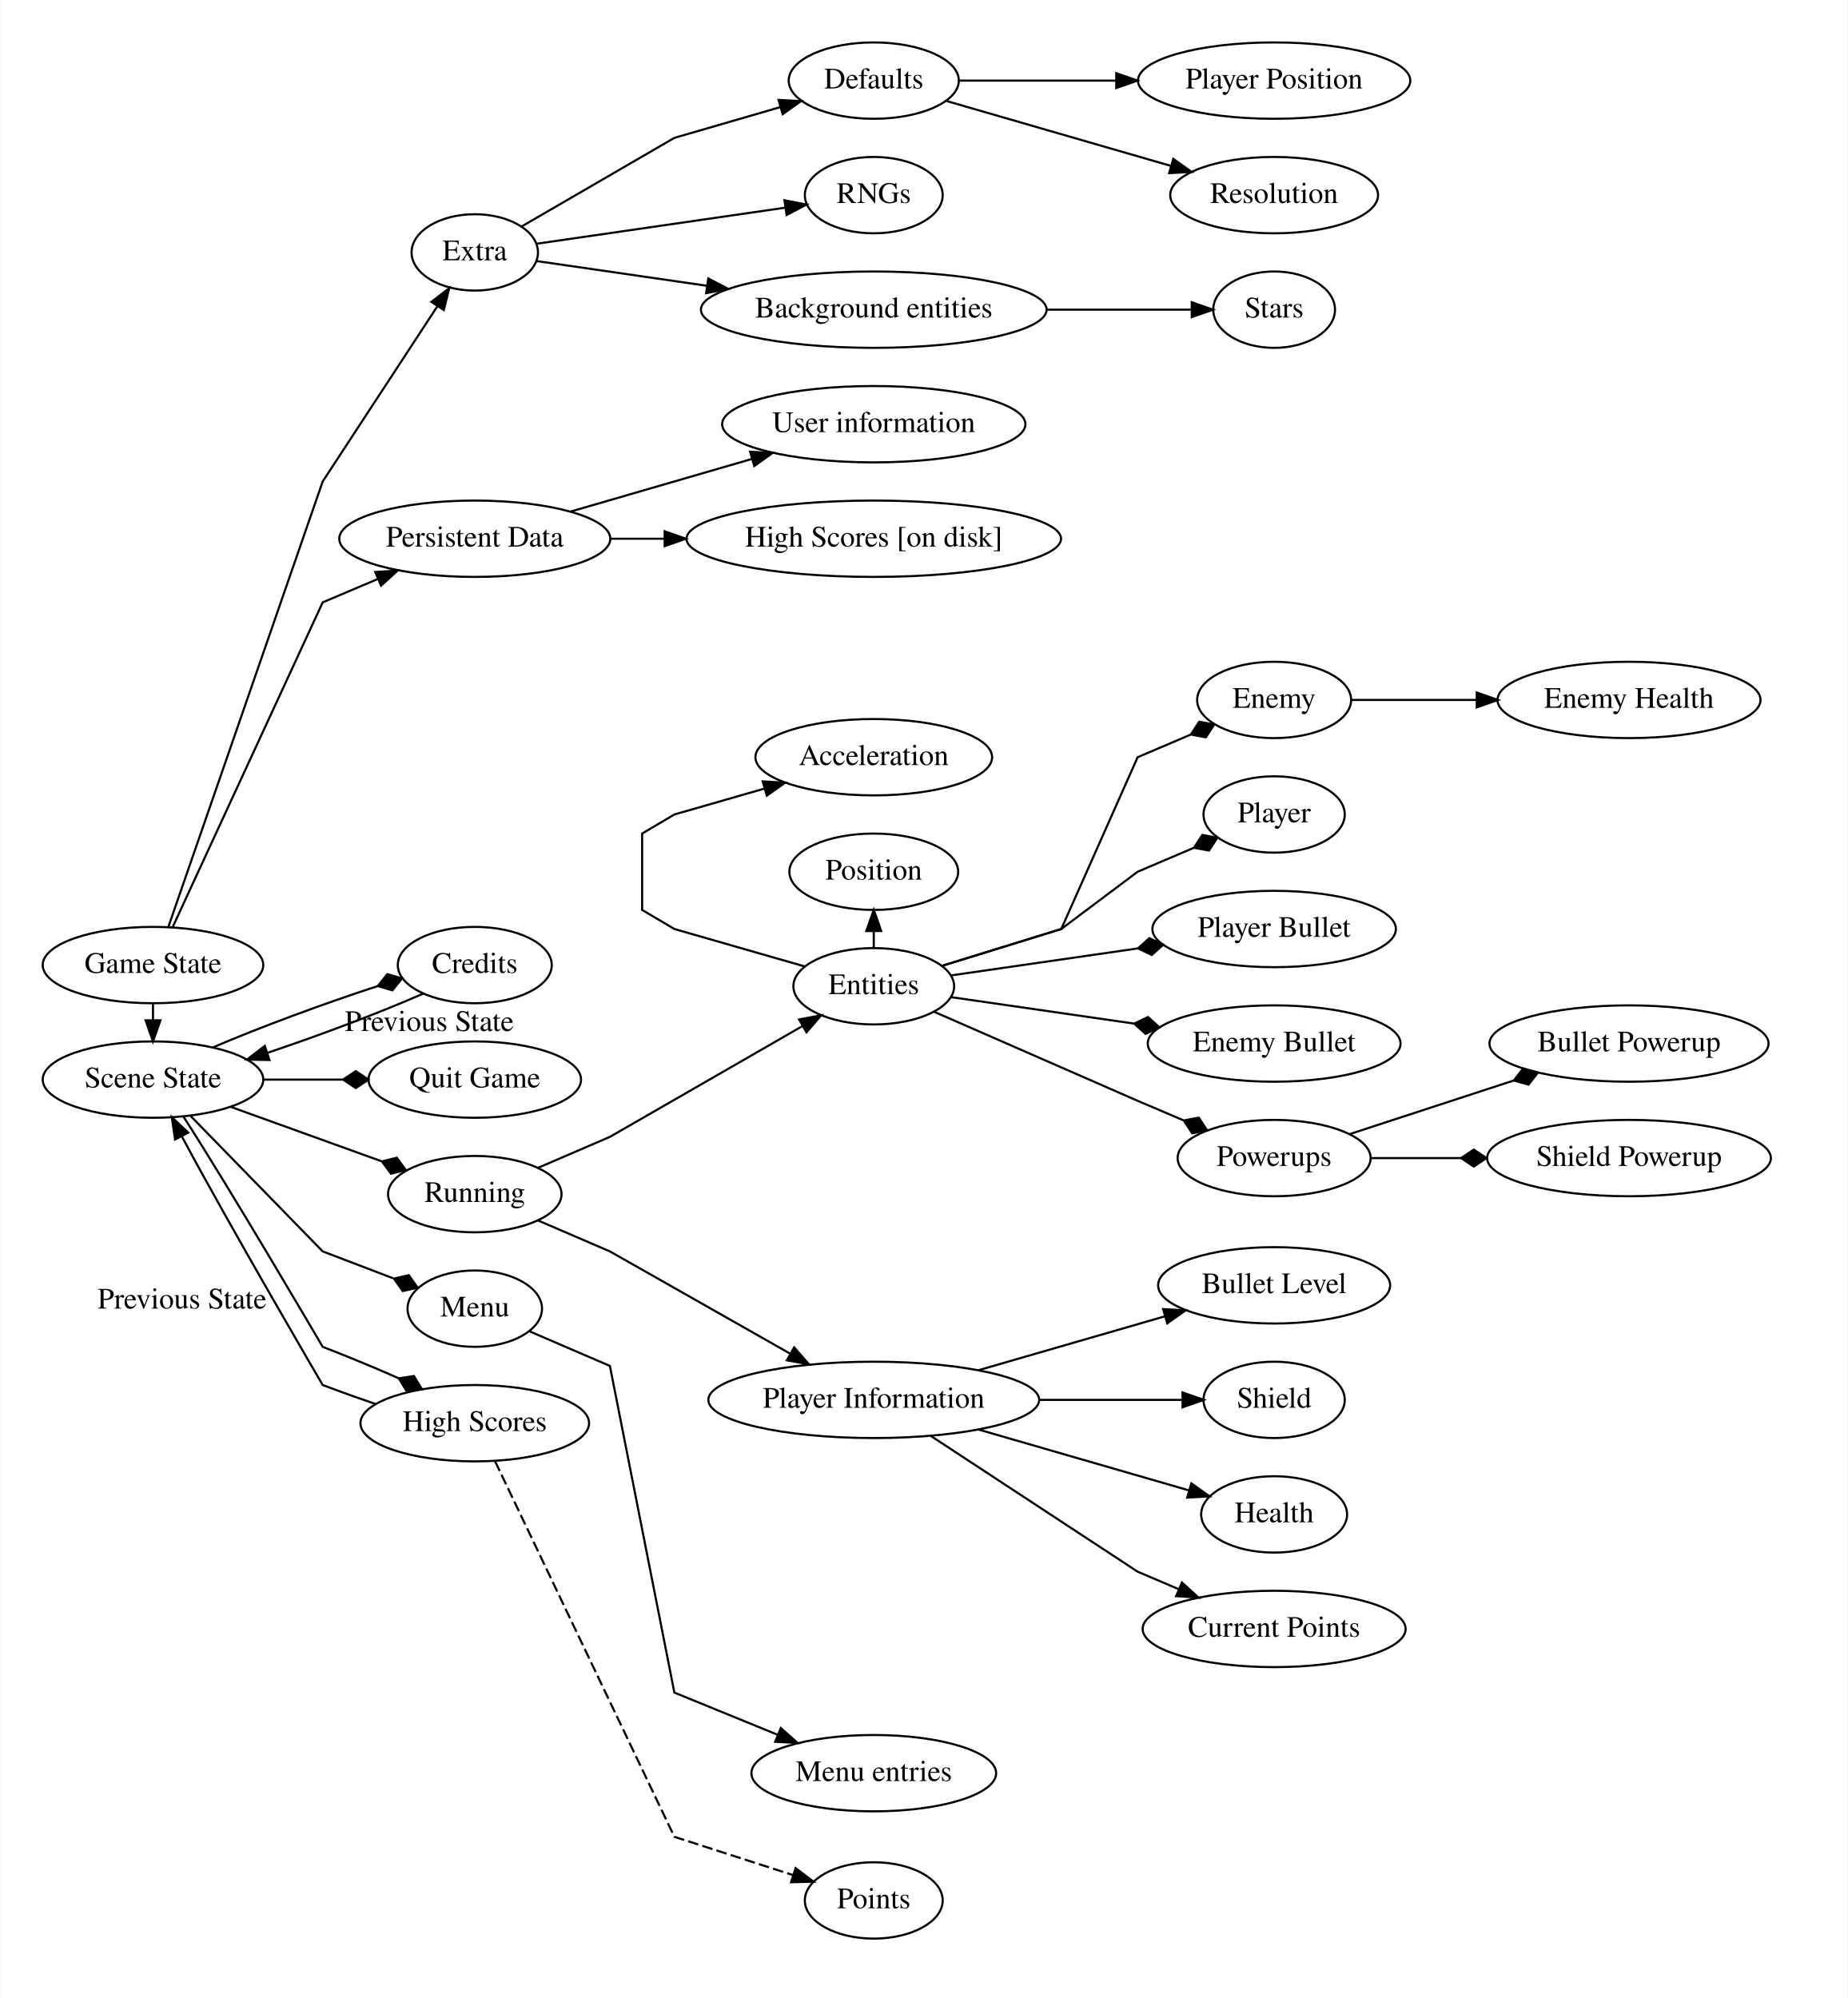
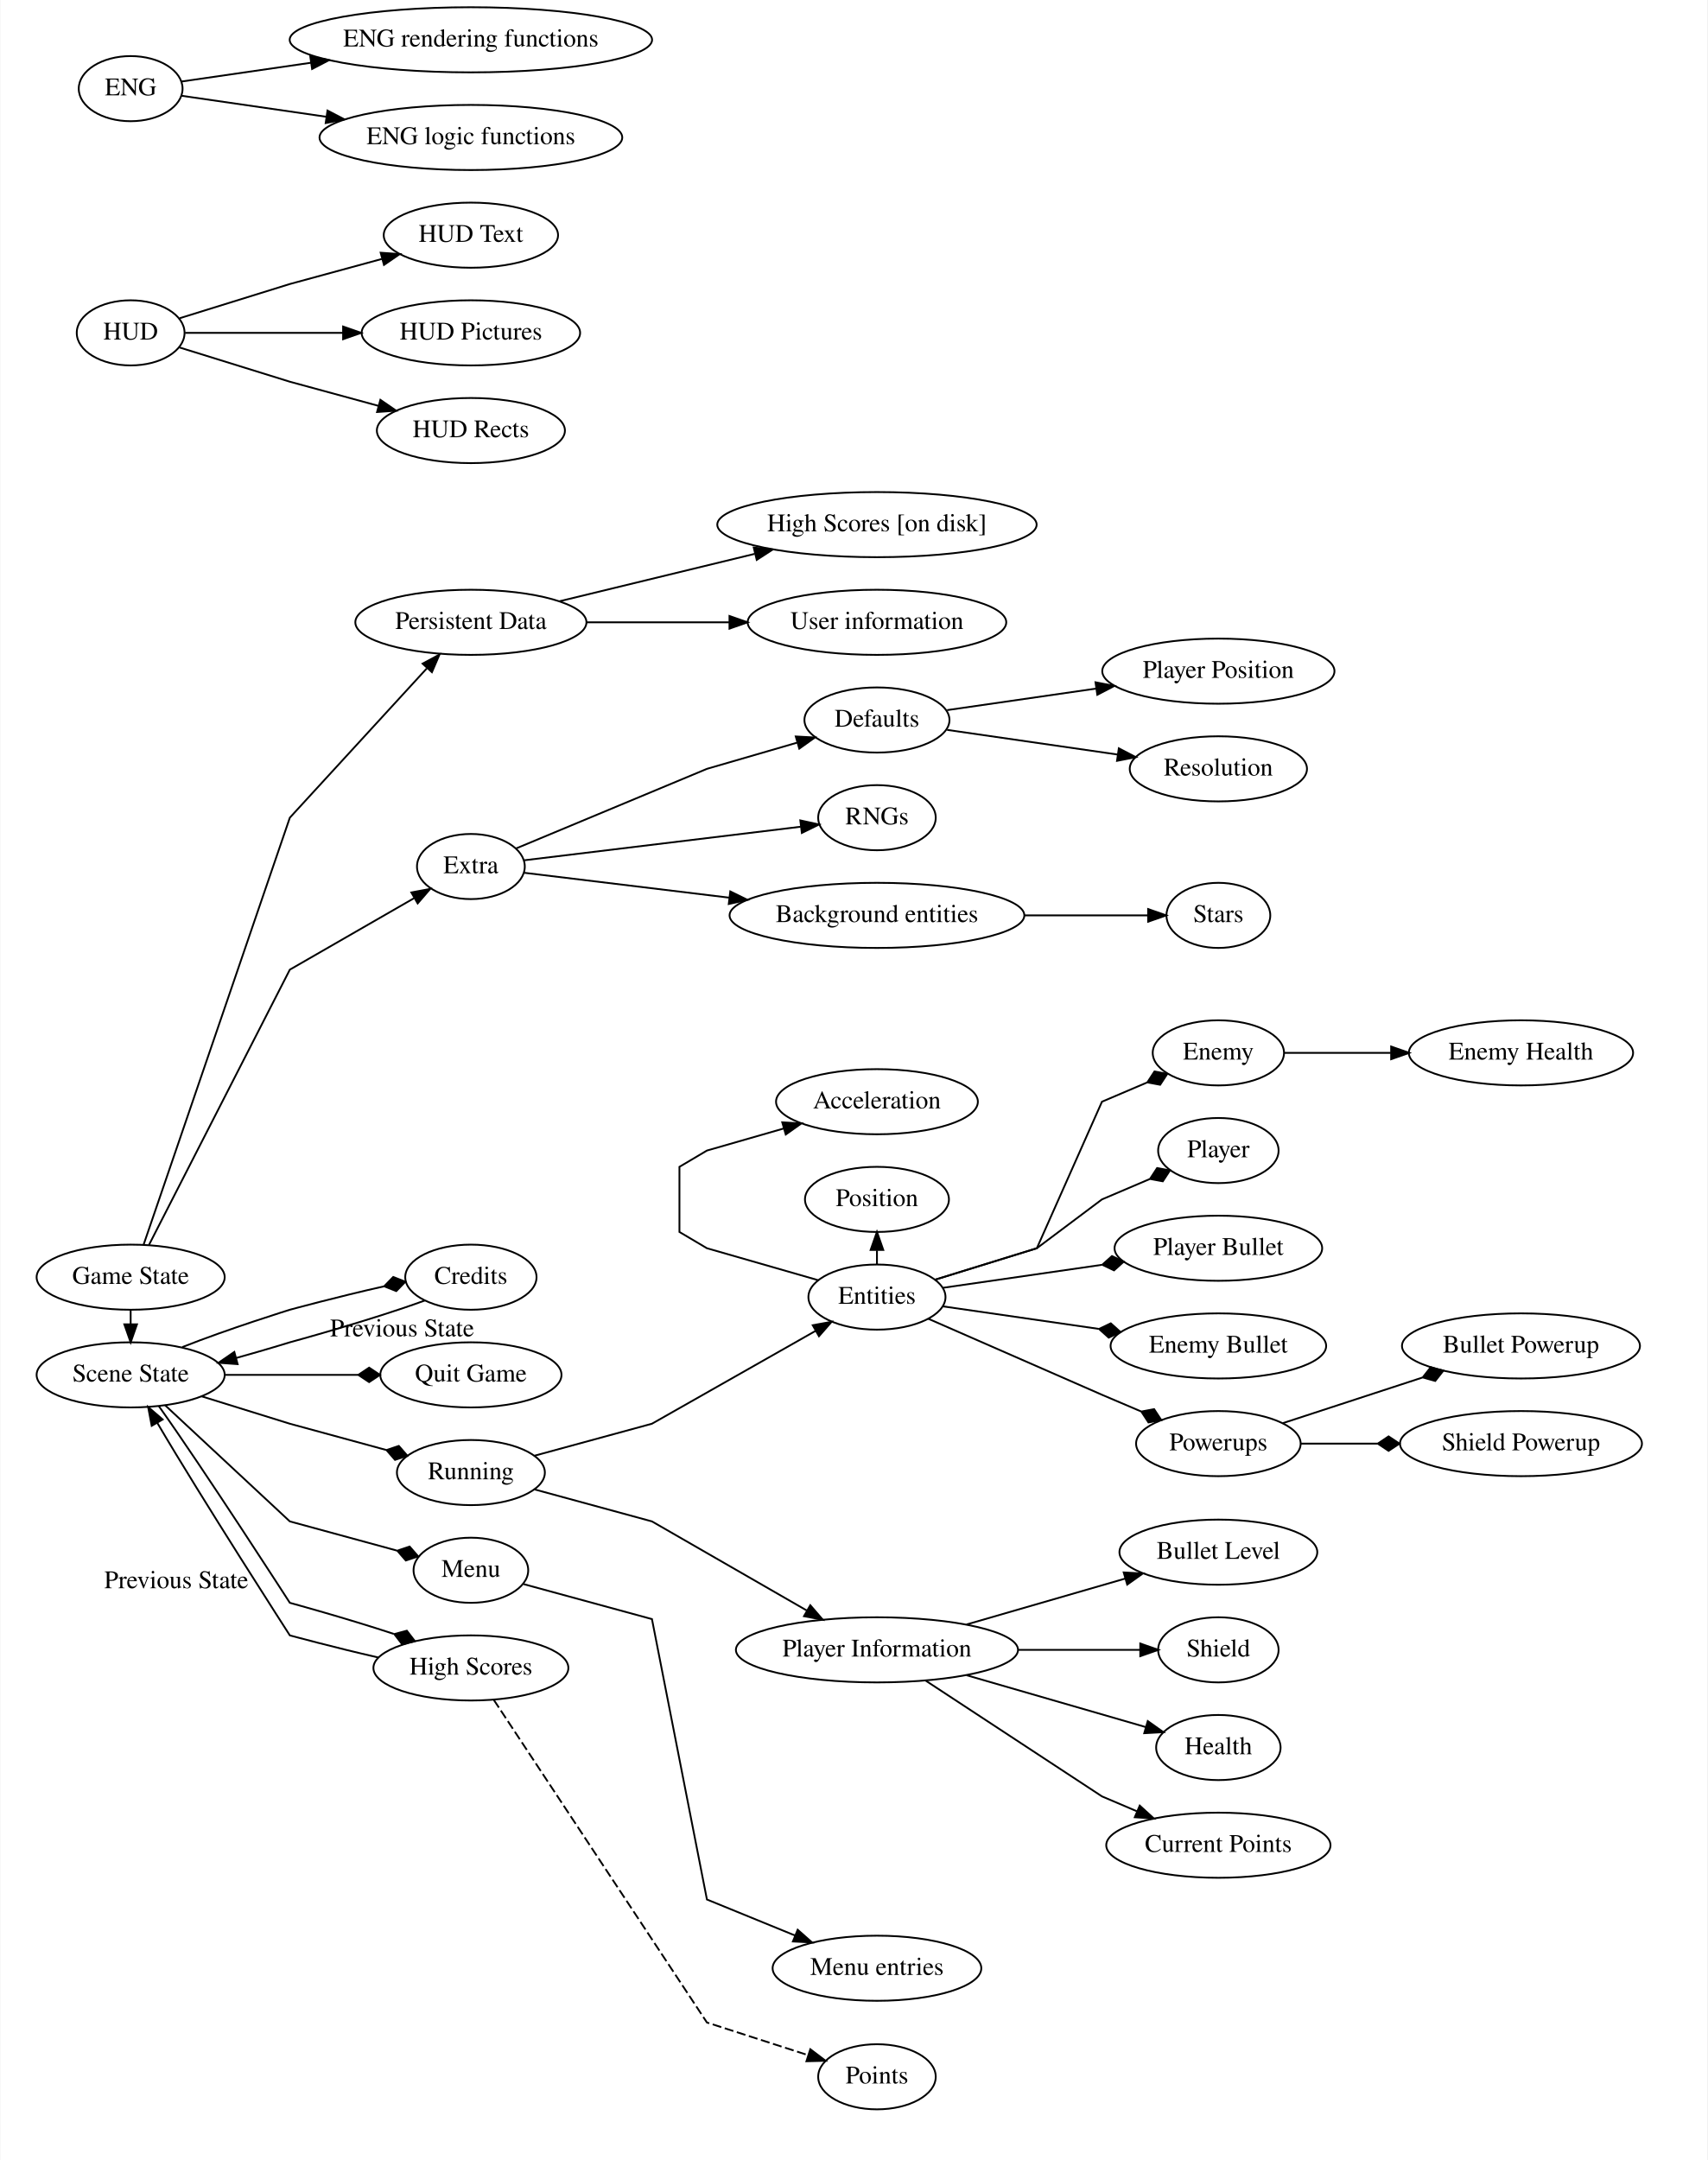
- <svg xmlns="http://www.w3.org/2000/svg" width="871pt" height="942pt" viewBox="0.00 0.00 870.74 942.00">
-   <g id="graph0" class="graph" transform="scale(1 1) rotate(0) translate(4 938)">
-     <polygon fill="white" stroke="none" points="-4,4 -4,-938 866.74,-938 866.74,4 -4,4" />
+ <svg xmlns="http://www.w3.org/2000/svg" width="944pt" height="1194pt" viewBox="0.00 0.00 943.53 1194.00">
+   <g id="graph0" class="graph" transform="scale(1 1) rotate(0) translate(4 1190)">
+     <polygon fill="white" stroke="none" points="-4,4 -4,-1190 939.534,-1190 939.534,4 -4,4" />
    <g id="clust1" class="cluster">
-       <polygon fill="none" stroke="none" points="8,-403 8,-509 127.991,-509 127.991,-403 8,-403" />
+       <polygon fill="none" stroke="none" points="8,-404 8,-510 127.991,-510 127.991,-404 8,-404" />
    </g>
    <g id="clust3" class="cluster">
-       <polygon fill="none" stroke="none" points="147.991,-658 147.991,-926 668.852,-926 668.852,-658 147.991,-658" />
+       <polygon fill="none" stroke="none" points="184.388,-658 184.388,-926 741.646,-926 741.646,-658 184.388,-658" />
    </g>
    <g id="clust4" class="cluster">
-       <polygon fill="none" stroke="none" points="157.74,-8 157.74,-650 854.74,-650 854.74,-8 157.74,-8" />
+       <polygon fill="none" stroke="none" points="194.137,-8 194.137,-650 927.534,-650 927.534,-8 194.137,-8" />
    </g>
    <g id="clust5" class="cluster">
-       <polygon fill="none" stroke="none" points="341.927,-76 341.927,-128 473.616,-128 473.616,-76 341.927,-76" />
+       <polygon fill="none" stroke="none" points="414.72,-76 414.72,-128 546.41,-128 546.41,-76 414.72,-76" />
    </g>
    <g id="clust6" class="cluster">
-       <polygon fill="none" stroke="none" points="367.275,-16 367.275,-68 448.269,-68 448.269,-16 367.275,-16" />
+       <polygon fill="none" stroke="none" points="440.068,-16 440.068,-68 521.062,-68 521.062,-16 440.068,-16" />
    </g>
    <g id="clust7" class="cluster">
-       <polygon fill="none" stroke="none" points="313.779,-136 313.779,-642 846.74,-642 846.74,-136 313.779,-136" />
+       <polygon fill="none" stroke="none" points="386.572,-136 386.572,-642 919.534,-642 919.534,-136 386.572,-136" />
    </g>
    <g id="clust8" class="cluster">
-       <polygon fill="none" stroke="none" points="343.877,-366 343.877,-634 838.74,-634 838.74,-366 343.877,-366" />
+       <polygon fill="none" stroke="none" points="416.67,-366 416.67,-634 911.534,-634 911.534,-366 416.67,-366" />
    </g>
    <g id="clust12" class="cluster">
-       <polygon fill="none" stroke="none" points="321.779,-144 321.779,-358 666.253,-358 666.253,-144 321.779,-144" />
+       <polygon fill="none" stroke="none" points="394.572,-144 394.572,-358 739.046,-358 739.046,-144 394.572,-144" />
    </g>
    <g id="node1" class="node">
-       <ellipse fill="none" stroke="black" cx="67.995" cy="-483" rx="51.991" ry="18" />
-       <text text-anchor="middle" x="67.995" y="-479.3" font-family="Times,serif" font-size="14.00">Game State</text>
+       <ellipse fill="none" stroke="black" cx="67.995" cy="-484" rx="51.991" ry="18" />
+       <text text-anchor="middle" x="67.995" y="-480.3" font-family="Times,serif" font-size="14.00">Game State</text>
    </g>
    <g id="node2" class="node">
-       <ellipse fill="none" stroke="black" cx="67.995" cy="-429" rx="51.991" ry="18" />
-       <text text-anchor="middle" x="67.995" y="-425.3" font-family="Times,serif" font-size="14.00">Scene State</text>
+       <ellipse fill="none" stroke="black" cx="67.995" cy="-430" rx="51.991" ry="18" />
+       <text text-anchor="middle" x="67.995" y="-426.3" font-family="Times,serif" font-size="14.00">Scene State</text>
+     </g>
+     <g id="edge16" class="edge">
+       <path fill="none" stroke="black" d="M67.995,-466.052C67.995,-466.018 67.995,-466 67.995,-466 67.995,-466 67.995,-462.304 67.995,-458.257" />
+       <polygon fill="black" stroke="black" points="71.496,-457.948 67.995,-447.948 64.496,-457.948 71.496,-457.948" />
+     </g>
+     <g id="node3" class="node">
+       <ellipse fill="none" stroke="black" cx="256.082" cy="-846" rx="63.889" ry="18" />
+       <text text-anchor="middle" x="256.082" y="-842.3" font-family="Times,serif" font-size="14.00">Persistent Data</text>
+     </g>
+     <g id="edge14" class="edge">
+       <path fill="none" stroke="black" d="M75.113,-501.861C94.915,-559.677 155.991,-738 155.991,-738 155.991,-738 202.379,-788.559 231.677,-820.491" />
+       <polygon fill="black" stroke="black" points="229.379,-823.164 238.719,-828.166 234.537,-818.431 229.379,-823.164" />
+     </g>
+     <g id="node6" class="node">
+       <ellipse fill="none" stroke="black" cx="256.082" cy="-711" rx="29.795" ry="18" />
+       <text text-anchor="middle" x="256.082" y="-707.3" font-family="Times,serif" font-size="14.00">Extra</text>
+     </g>
+     <g id="edge15" class="edge">
+       <path fill="none" stroke="black" d="M78.141,-501.872C100.477,-545.519 155.991,-654 155.991,-654 155.991,-654 195.437,-676.691 224.553,-693.439" />
+       <polygon fill="black" stroke="black" points="223.167,-696.679 233.581,-698.632 226.658,-690.612 223.167,-696.679" />
+     </g>
+     <g id="node13" class="node">
+       <ellipse fill="none" stroke="black" cx="256.082" cy="-376" rx="40.893" ry="18" />
+       <text text-anchor="middle" x="256.082" y="-372.3" font-family="Times,serif" font-size="14.00">Running</text>
+     </g>
+     <g id="edge21" class="edge">
+       <path fill="none" stroke="black" d="M107.153,-418.157C130.527,-410.903 155.991,-403 155.991,-403 155.991,-403 183.308,-395.557 209.257,-388.486" />
+       <polygon fill="black" stroke="black" points="209.402,-388.447 214.14,-383.01 220.98,-385.292 216.243,-390.729 209.402,-388.447" />
+     </g>
+     <g id="node14" class="node">
+       <ellipse fill="none" stroke="black" cx="256.082" cy="-322" rx="31.695" ry="18" />
+       <text text-anchor="middle" x="256.082" y="-318.3" font-family="Times,serif" font-size="14.00">Menu</text>
+     </g>
+     <g id="edge17" class="edge">
+       <path fill="none" stroke="black" d="M87.021,-413.217C112.502,-389.491 155.991,-349 155.991,-349 155.991,-349 187.606,-340.386 215.121,-332.888" />
+       <polygon fill="black" stroke="black" points="215.374,-332.82 220.111,-327.383 226.951,-329.665 222.214,-335.102 215.374,-332.82" />
+     </g>
+     <g id="node15" class="node">
+       <ellipse fill="none" stroke="black" cx="256.082" cy="-268" rx="53.891" ry="18" />
+       <text text-anchor="middle" x="256.082" y="-264.3" font-family="Times,serif" font-size="14.00">High Scores</text>
+     </g>
+     <g id="edge18" class="edge">
+       <path fill="none" stroke="black" d="M83.556,-412.754C108.322,-377.973 155.991,-304 155.991,-304 155.991,-304 186.287,-295.745 213.376,-286.842" />
+       <polygon fill="black" stroke="black" points="213.718,-286.726 218.116,-281.011 225.082,-282.872 220.685,-288.587 213.718,-286.726" />
+     </g>
+     <g id="node16" class="node">
+       <ellipse fill="none" stroke="black" cx="256.082" cy="-484" rx="36.294" ry="18" />
+       <text text-anchor="middle" x="256.082" y="-480.3" font-family="Times,serif" font-size="14.00">Credits</text>
+     </g>
+     <g id="edge19" class="edge">
+       <path fill="none" stroke="black" d="M96.521,-445.346C122.008,-455.453 155.991,-466 155.991,-466 155.991,-466 182.369,-473.187 207.906,-478.909" />
+       <polygon fill="black" stroke="black" points="208.136,-478.959 214.843,-476.311 219.867,-481.483 213.16,-484.132 208.136,-478.959" />
+     </g>
+     <g id="node17" class="node">
+       <ellipse fill="none" stroke="black" cx="256.082" cy="-430" rx="50.091" ry="18" />
+       <text text-anchor="middle" x="256.082" y="-426.3" font-family="Times,serif" font-size="14.00">Quit Game</text>
+     </g>
+     <g id="edge20" class="edge">
+       <path fill="none" stroke="black" d="M120.337,-430C143.056,-430 169.958,-430 193.727,-430" />
+       <polygon fill="black" stroke="black" points="193.832,-430 199.832,-426 205.832,-430 199.832,-434 193.832,-430" />
+     </g>
+     <g id="node4" class="node">
+       <ellipse fill="none" stroke="black" cx="480.565" cy="-900" rx="88.284" ry="18" />
+       <text text-anchor="middle" x="480.565" y="-896.3" font-family="Times,serif" font-size="14.00">High Scores [on disk]</text>
+     </g>
+     <g id="edge6" class="edge">
+       <path fill="none" stroke="black" d="M305.084,-857.651C336.591,-865.298 378.235,-875.406 412.936,-883.828" />
+       <polygon fill="black" stroke="black" points="412.45,-887.312 422.993,-886.269 414.101,-880.509 412.45,-887.312" />
+     </g>
+     <g id="node5" class="node">
+       <ellipse fill="none" stroke="black" cx="480.565" cy="-846" rx="71.487" ry="18" />
+       <text text-anchor="middle" x="480.565" y="-842.3" font-family="Times,serif" font-size="14.00">User information</text>
+     </g>
+     <g id="edge7" class="edge">
+       <path fill="none" stroke="black" d="M319.945,-846C344.447,-846 372.84,-846 398.825,-846" />
+       <polygon fill="black" stroke="black" points="399.032,-849.5 409.032,-846 399.032,-842.5 399.032,-849.5" />
+     </g>
+     <g id="node7" class="node">
+       <ellipse fill="none" stroke="black" cx="480.565" cy="-684" rx="81.486" ry="18" />
+       <text text-anchor="middle" x="480.565" y="-680.3" font-family="Times,serif" font-size="14.00">Background entities</text>
+     </g>
+     <g id="edge8" class="edge">
+       <path fill="none" stroke="black" d="M285.712,-707.525C314.215,-704.067 359.293,-698.596 398.81,-693.8" />
+       <polygon fill="black" stroke="black" points="399.483,-697.244 408.989,-692.565 398.64,-690.295 399.483,-697.244" />
+     </g>
+     <g id="node8" class="node">
+       <ellipse fill="none" stroke="black" cx="480.565" cy="-738" rx="32.494" ry="18" />
+       <text text-anchor="middle" x="480.565" y="-734.3" font-family="Times,serif" font-size="14.00">RNGs</text>
+     </g>
+     <g id="edge10" class="edge">
+       <path fill="none" stroke="black" d="M285.712,-714.475C324.501,-719.182 393.989,-727.615 438.379,-733.002" />
+       <polygon fill="black" stroke="black" points="438.194,-736.505 448.543,-734.235 439.037,-729.556 438.194,-736.505" />
+     </g>
+     <g id="node9" class="node">
+       <ellipse fill="none" stroke="black" cx="480.565" cy="-792" rx="40.094" ry="18" />
+       <text text-anchor="middle" x="480.565" y="-788.3" font-family="Times,serif" font-size="14.00">Defaults</text>
    </g>
    <g id="edge11" class="edge">
-       <path fill="none" stroke="black" d="M67.995,-465.052C67.995,-465.018 67.995,-465 67.995,-465 67.995,-465 67.995,-461.304 67.995,-457.257" />
-       <polygon fill="black" stroke="black" points="71.496,-456.948 67.995,-446.948 64.496,-456.948 71.496,-456.948" />
-     </g>
-     <g id="node3" class="node">
-       <ellipse fill="none" stroke="black" cx="219.685" cy="-684" rx="63.889" ry="18" />
-       <text text-anchor="middle" x="219.685" y="-680.3" font-family="Times,serif" font-size="14.00">Persistent Data</text>
+       <path fill="none" stroke="black" d="M281.135,-721.03C318.582,-736.647 386.572,-765 386.572,-765 386.572,-765 412.064,-772.401 436.354,-779.454" />
+       <polygon fill="black" stroke="black" points="435.676,-782.901 446.255,-782.329 437.628,-776.179 435.676,-782.901" />
+     </g>
+     <g id="node10" class="node">
+       <ellipse fill="none" stroke="black" cx="669.302" cy="-684" rx="28.695" ry="18" />
+       <text text-anchor="middle" x="669.302" y="-680.3" font-family="Times,serif" font-size="14.00">Stars</text>
    </g>
    <g id="edge9" class="edge">
-       <path fill="none" stroke="black" d="M77.3,-500.977C97.582,-544.88 147.991,-654 147.991,-654 147.991,-654 159.884,-659.047 173.913,-665.001" />
-       <polygon fill="black" stroke="black" points="172.765,-668.315 183.338,-669 175.5,-661.872 172.765,-668.315" />
-     </g>
-     <g id="node6" class="node">
-       <ellipse fill="none" stroke="black" cx="219.685" cy="-819" rx="29.795" ry="18" />
-       <text text-anchor="middle" x="219.685" y="-815.3" font-family="Times,serif" font-size="14.00">Extra</text>
-     </g>
-     <g id="edge10" class="edge">
-       <path fill="none" stroke="black" d="M75.194,-500.891C93.816,-554.64 147.991,-711 147.991,-711 147.991,-711 181.215,-761.757 202.11,-793.679" />
-       <polygon fill="black" stroke="black" points="199.234,-795.675 207.639,-802.125 205.091,-791.841 199.234,-795.675" />
-     </g>
-     <g id="node13" class="node">
-       <ellipse fill="none" stroke="black" cx="219.685" cy="-375" rx="40.893" ry="18" />
-       <text text-anchor="middle" x="219.685" y="-371.3" font-family="Times,serif" font-size="14.00">Running</text>
-     </g>
-     <g id="edge16" class="edge">
-       <path fill="none" stroke="black" d="M104.85,-416.066C126.112,-408.396 153.198,-398.624 175.614,-390.538" />
-       <polygon fill="black" stroke="black" points="175.899,-390.435 180.186,-384.636 187.187,-386.363 182.9,-392.162 175.899,-390.435" />
-     </g>
-     <g id="node14" class="node">
-       <ellipse fill="none" stroke="black" cx="219.685" cy="-321" rx="31.695" ry="18" />
-       <text text-anchor="middle" x="219.685" y="-317.3" font-family="Times,serif" font-size="14.00">Menu</text>
+       <path fill="none" stroke="black" d="M561.842,-684C585.639,-684 610.593,-684 630.356,-684" />
+       <polygon fill="black" stroke="black" points="630.471,-687.5 640.471,-684 630.471,-680.5 630.471,-687.5" />
+     </g>
+     <g id="node11" class="node">
+       <ellipse fill="none" stroke="black" cx="669.302" cy="-819" rx="64.189" ry="18" />
+       <text text-anchor="middle" x="669.302" y="-815.3" font-family="Times,serif" font-size="14.00">Player Position</text>
    </g>
    <g id="edge12" class="edge">
-       <path fill="none" stroke="black" d="M85.748,-411.822C108.937,-388.045 147.991,-348 147.991,-348 147.991,-348 164.228,-341.799 181.139,-335.34" />
-       <polygon fill="black" stroke="black" points="181.552,-335.182 185.73,-329.305 192.763,-330.9 188.585,-336.778 181.552,-335.182" />
-     </g>
-     <g id="node15" class="node">
-       <ellipse fill="none" stroke="black" cx="219.685" cy="-267" rx="53.891" ry="18" />
-       <text text-anchor="middle" x="219.685" y="-263.3" font-family="Times,serif" font-size="14.00">High Scores</text>
+       <path fill="none" stroke="black" d="M519.354,-797.464C542.988,-800.881 574.092,-805.378 601.761,-809.379" />
+       <polygon fill="black" stroke="black" points="601.382,-812.86 611.78,-810.828 602.383,-805.932 601.382,-812.86" />
+     </g>
+     <g id="node12" class="node">
+       <ellipse fill="none" stroke="black" cx="669.302" cy="-765" rx="48.993" ry="18" />
+       <text text-anchor="middle" x="669.302" y="-761.3" font-family="Times,serif" font-size="14.00">Resolution</text>
    </g>
    <g id="edge13" class="edge">
-       <path fill="none" stroke="black" d="M82.396,-411.477C104.934,-376.583 147.991,-303 147.991,-303 147.991,-303 165.994,-296.124 183.83,-288.156" />
-       <polygon fill="black" stroke="black" points="183.86,-288.142 187.626,-281.993 194.751,-283.104 190.985,-289.254 183.86,-288.142" />
-     </g>
-     <g id="node16" class="node">
-       <ellipse fill="none" stroke="black" cx="219.685" cy="-483" rx="36.294" ry="18" />
-       <text text-anchor="middle" x="219.685" y="-479.3" font-family="Times,serif" font-size="14.00">Credits</text>
-     </g>
-     <g id="edge14" class="edge">
-       <path fill="none" stroke="black" d="M96.451,-444.269C118.091,-453.559 148.711,-464.897 173.89,-473.081" />
-       <polygon fill="black" stroke="black" points="173.943,-473.098 180.869,-471.091 185.386,-476.712 178.46,-478.719 173.943,-473.098" />
-     </g>
-     <g id="node17" class="node">
-       <ellipse fill="none" stroke="black" cx="219.685" cy="-429" rx="50.091" ry="18" />
-       <text text-anchor="middle" x="219.685" y="-425.3" font-family="Times,serif" font-size="14.00">Quit Game</text>
-     </g>
-     <g id="edge15" class="edge">
-       <path fill="none" stroke="black" d="M120.091,-429C132.097,-429 145.012,-429 157.413,-429" />
-       <polygon fill="black" stroke="black" points="157.589,-429 163.589,-425 169.589,-429 163.589,-433 157.589,-429" />
-     </g>
-     <g id="node4" class="node">
-       <ellipse fill="none" stroke="black" cx="407.772" cy="-684" rx="88.284" ry="18" />
-       <text text-anchor="middle" x="407.772" y="-680.3" font-family="Times,serif" font-size="14.00">High Scores [on disk]</text>
+       <path fill="none" stroke="black" d="M519.354,-786.536C546.451,-782.618 583.367,-777.281 613.668,-772.899" />
+       <polygon fill="black" stroke="black" points="614.27,-776.349 623.666,-771.454 613.268,-769.421 614.27,-776.349" />
+     </g>
+     <g id="node20" class="node">
+       <ellipse fill="none" stroke="black" cx="480.565" cy="-473" rx="37.894" ry="18" />
+       <text text-anchor="middle" x="480.565" y="-469.3" font-family="Times,serif" font-size="14.00">Entities</text>
+     </g>
+     <g id="edge26" class="edge">
+       <path fill="none" stroke="black" d="M291.183,-385.292C319.847,-393.102 356.173,-403 356.173,-403 356.173,-403 410.053,-433.566 446.605,-454.302" />
+       <polygon fill="black" stroke="black" points="445.056,-457.447 455.481,-459.337 448.51,-451.359 445.056,-457.447" />
+     </g>
+     <g id="node31" class="node">
+       <ellipse fill="none" stroke="black" cx="480.565" cy="-278" rx="77.986" ry="18" />
+       <text text-anchor="middle" x="480.565" y="-274.3" font-family="Times,serif" font-size="14.00">Player Information</text>
+     </g>
+     <g id="edge27" class="edge">
+       <path fill="none" stroke="black" d="M291.183,-366.708C319.847,-358.898 356.173,-349 356.173,-349 356.173,-349 405.457,-320.642 441.731,-299.77" />
+       <polygon fill="black" stroke="black" points="443.713,-302.667 450.635,-294.646 440.222,-296.6 443.713,-302.667" />
+     </g>
+     <g id="node18" class="node">
+       <ellipse fill="none" stroke="black" cx="480.565" cy="-102" rx="57.69" ry="18" />
+       <text text-anchor="middle" x="480.565" y="-98.3" font-family="Times,serif" font-size="14.00">Menu entries</text>
+     </g>
+     <g id="edge22" class="edge">
+       <path fill="none" stroke="black" d="M285.212,-314.335C314.508,-306.353 356.173,-295 356.173,-295 356.173,-295 386.572,-140 386.572,-140 386.572,-140 411.289,-129.9 435.237,-120.114" />
+       <polygon fill="black" stroke="black" points="436.74,-123.281 444.673,-116.258 434.092,-116.801 436.74,-123.281" />
+     </g>
+     <g id="edge24" class="edge">
+       <path fill="none" stroke="black" d="M204.956,-273.757C180.378,-279.355 155.991,-286 155.991,-286 155.991,-286 107.302,-361.555 82.774,-403.386" />
+       <polygon fill="black" stroke="black" points="79.625,-401.841 77.655,-412.252 85.686,-405.342 79.625,-401.841" />
+       <text text-anchor="middle" x="93.238" y="-312.081" font-family="Times,serif" font-size="14.00">Previous State</text>
+     </g>
+     <g id="node19" class="node">
+       <ellipse fill="none" stroke="black" cx="480.565" cy="-42" rx="32.494" ry="18" />
+       <text text-anchor="middle" x="480.565" y="-38.3" font-family="Times,serif" font-size="14.00">Points</text>
+     </g>
+     <g id="edge23" class="edge">
+       <path fill="none" stroke="black" stroke-dasharray="5,2" d="M268.802,-250.261C300.677,-202.013 386.572,-72 386.572,-72 386.572,-72 416.58,-62.319 442.503,-53.956" />
+       <polygon fill="black" stroke="black" points="443.725,-57.24 452.167,-50.839 441.576,-50.578 443.725,-57.24" />
+     </g>
+     <g id="edge25" class="edge">
+       <path fill="none" stroke="black" d="M230.587,-471.103C201.244,-460.33 155.991,-448 155.991,-448 155.991,-448 142.633,-443.854 126.386,-439.353" />
+       <polygon fill="black" stroke="black" points="127.133,-435.93 116.566,-436.691 125.301,-442.686 127.133,-435.93" />
+       <text text-anchor="middle" x="218.059" y="-451.29" font-family="Times,serif" font-size="14.00">Previous State</text>
+     </g>
+     <g id="node21" class="node">
+       <ellipse fill="none" stroke="black" cx="480.565" cy="-527" rx="39.794" ry="18" />
+       <text text-anchor="middle" x="480.565" y="-523.3" font-family="Times,serif" font-size="14.00">Position</text>
+     </g>
+     <g id="edge37" class="edge">
+       <path fill="none" stroke="black" d="M480.565,-490.948C480.565,-490.982 480.565,-491 480.565,-491 480.565,-491 480.565,-494.696 480.565,-498.743" />
+       <polygon fill="black" stroke="black" points="477.065,-499.052 480.565,-509.052 484.065,-499.052 477.065,-499.052" />
+     </g>
+     <g id="node22" class="node">
+       <ellipse fill="none" stroke="black" cx="480.565" cy="-581" rx="55.79" ry="18" />
+       <text text-anchor="middle" x="480.565" y="-577.3" font-family="Times,serif" font-size="14.00">Acceleration</text>
+     </g>
+     <g id="edge38" class="edge">
+       <path fill="none" stroke="black" d="M448.218,-482.292C421.029,-490.102 386.572,-500 386.572,-500 386.572,-500 371.373,-509 371.373,-509 371.373,-509 371.373,-545 371.373,-545 371.373,-545 386.572,-554 386.572,-554 386.572,-554 407.148,-559.91 429.045,-566.201" />
+       <polygon fill="black" stroke="black" points="428.213,-569.603 438.791,-569 430.146,-562.875 428.213,-569.603" />
+     </g>
+     <g id="node23" class="node">
+       <ellipse fill="none" stroke="black" cx="669.302" cy="-554" rx="33.295" ry="18" />
+       <text text-anchor="middle" x="669.302" y="-550.3" font-family="Times,serif" font-size="14.00">Player</text>
+     </g>
+     <g id="edge32" class="edge">
+       <path fill="none" stroke="black" d="M512.622,-482.595C537.741,-490.356 568.957,-500 568.957,-500 568.957,-500 604.957,-527 604.957,-527 604.957,-527 617.436,-532.319 631.317,-538.235" />
+       <polygon fill="black" stroke="black" points="631.498,-538.313 638.586,-536.986 642.537,-543.018 635.449,-544.345 631.498,-538.313" />
+     </g>
+     <g id="node24" class="node">
+       <ellipse fill="none" stroke="black" cx="669.302" cy="-608" rx="36.294" ry="18" />
+       <text text-anchor="middle" x="669.302" y="-604.3" font-family="Times,serif" font-size="14.00">Enemy</text>
+     </g>
+     <g id="edge33" class="edge">
+       <path fill="none" stroke="black" d="M512.622,-482.595C537.741,-490.356 568.957,-500 568.957,-500 568.957,-500 604.957,-581 604.957,-581 604.957,-581 616.52,-585.929 629.765,-591.574" />
+       <polygon fill="black" stroke="black" points="630.031,-591.688 637.119,-590.361 641.07,-596.393 633.982,-597.72 630.031,-591.688" />
+     </g>
+     <g id="node25" class="node">
+       <ellipse fill="none" stroke="black" cx="669.302" cy="-392" rx="45.492" ry="18" />
+       <text text-anchor="middle" x="669.302" y="-388.3" font-family="Times,serif" font-size="14.00">Powerups</text>
+     </g>
+     <g id="edge34" class="edge">
+       <path fill="none" stroke="black" d="M508.95,-461.016C545.302,-445.107 604.957,-419 604.957,-419 604.957,-419 614.68,-414.856 626.508,-409.814" />
+       <polygon fill="black" stroke="black" points="626.704,-409.731 630.655,-403.698 637.743,-405.025 633.792,-411.058 626.704,-409.731" />
+     </g>
+     <g id="node26" class="node">
+       <ellipse fill="none" stroke="black" cx="669.302" cy="-446" rx="59.59" ry="18" />
+       <text text-anchor="middle" x="669.302" y="-442.3" font-family="Times,serif" font-size="14.00">Enemy Bullet</text>
+     </g>
+     <g id="edge36" class="edge">
+       <path fill="none" stroke="black" d="M517.128,-467.858C541.388,-464.35 574.23,-459.602 603.106,-455.427" />
+       <polygon fill="black" stroke="black" points="603.326,-455.395 608.692,-450.577 615.202,-453.678 609.836,-458.495 603.326,-455.395" />
+     </g>
+     <g id="node27" class="node">
+       <ellipse fill="none" stroke="black" cx="669.302" cy="-500" rx="57.391" ry="18" />
+       <text text-anchor="middle" x="669.302" y="-496.3" font-family="Times,serif" font-size="14.00">Player Bullet</text>
+     </g>
+     <g id="edge35" class="edge">
+       <path fill="none" stroke="black" d="M517.128,-478.142C541.851,-481.717 575.487,-486.58 604.755,-490.812" />
+       <polygon fill="black" stroke="black" points="605.116,-490.864 611.627,-487.764 616.992,-492.581 610.482,-495.681 605.116,-490.864" />
+     </g>
+     <g id="node28" class="node">
+       <ellipse fill="none" stroke="black" cx="836.59" cy="-608" rx="61.99" ry="18" />
+       <text text-anchor="middle" x="836.59" y="-604.3" font-family="Times,serif" font-size="14.00">Enemy Health</text>
+     </g>
+     <g id="edge39" class="edge">
+       <path fill="none" stroke="black" d="M705.76,-608C722.963,-608 744.269,-608 764.612,-608" />
+       <polygon fill="black" stroke="black" points="764.816,-611.5 774.816,-608 764.816,-604.5 764.816,-611.5" />
+     </g>
+     <g id="node29" class="node">
+       <ellipse fill="none" stroke="black" cx="836.59" cy="-392" rx="66.888" ry="18" />
+       <text text-anchor="middle" x="836.59" y="-388.3" font-family="Times,serif" font-size="14.00">Shield Powerup</text>
+     </g>
+     <g id="edge40" class="edge">
+       <path fill="none" stroke="black" d="M715.031,-392C728.102,-392 742.789,-392 757.297,-392" />
+       <polygon fill="black" stroke="black" points="757.402,-392 763.401,-388 769.402,-392 763.402,-396 757.402,-392" />
+     </g>
+     <g id="node30" class="node">
+       <ellipse fill="none" stroke="black" cx="836.59" cy="-446" rx="65.789" ry="18" />
+       <text text-anchor="middle" x="836.59" y="-442.3" font-family="Times,serif" font-size="14.00">Bullet Powerup</text>
+     </g>
+     <g id="edge41" class="edge">
+       <path fill="none" stroke="black" d="M704.951,-403.32C727.261,-410.609 756.712,-420.231 782.003,-428.493" />
+       <polygon fill="black" stroke="black" points="782.255,-428.575 789.2,-426.636 793.661,-432.302 786.716,-434.241 782.255,-428.575" />
+     </g>
+     <g id="node32" class="node">
+       <ellipse fill="none" stroke="black" cx="669.302" cy="-170" rx="61.99" ry="18" />
+       <text text-anchor="middle" x="669.302" y="-166.3" font-family="Times,serif" font-size="14.00">Current Points</text>
+     </g>
+     <g id="edge28" class="edge">
+       <path fill="none" stroke="black" d="M507.432,-261.02C543.615,-237.268 604.957,-197 604.957,-197 604.957,-197 613.452,-193.379 624.221,-188.789" />
+       <polygon fill="black" stroke="black" points="625.837,-191.905 633.664,-184.764 623.092,-185.465 625.837,-191.905" />
+     </g>
+     <g id="node33" class="node">
+       <ellipse fill="none" stroke="black" cx="669.302" cy="-224" rx="34.394" ry="18" />
+       <text text-anchor="middle" x="669.302" y="-220.3" font-family="Times,serif" font-size="14.00">Health</text>
+     </g>
+     <g id="edge29" class="edge">
+       <path fill="none" stroke="black" d="M530.14,-263.953C560.977,-255.036 600.357,-243.648 629.179,-235.313" />
+       <polygon fill="black" stroke="black" points="630.268,-238.642 638.902,-232.502 628.323,-231.918 630.268,-238.642" />
+     </g>
+     <g id="node34" class="node">
+       <ellipse fill="none" stroke="black" cx="669.302" cy="-278" rx="33.295" ry="18" />
+       <text text-anchor="middle" x="669.302" y="-274.3" font-family="Times,serif" font-size="14.00">Shield</text>
+     </g>
+     <g id="edge30" class="edge">
+       <path fill="none" stroke="black" d="M558.596,-278C581.59,-278 605.947,-278 625.855,-278" />
+       <polygon fill="black" stroke="black" points="626.124,-281.5 636.124,-278 626.124,-274.5 626.124,-281.5" />
+     </g>
+     <g id="node35" class="node">
+       <ellipse fill="none" stroke="black" cx="669.302" cy="-332" rx="54.691" ry="18" />
+       <text text-anchor="middle" x="669.302" y="-328.3" font-family="Times,serif" font-size="14.00">Bullet Level</text>
+     </g>
+     <g id="edge31" class="edge">
+       <path fill="none" stroke="black" d="M530.14,-292.047C557.089,-299.84 590.562,-309.52 617.811,-317.399" />
+       <polygon fill="black" stroke="black" points="616.966,-320.798 627.545,-320.214 618.911,-314.074 616.966,-320.798" />
+     </g>
+     <g id="node36" class="node">
+       <ellipse fill="none" stroke="black" cx="67.995" cy="-1006" rx="29.795" ry="18" />
+       <text text-anchor="middle" x="67.995" y="-1002.3" font-family="Times,serif" font-size="14.00">HUD</text>
+     </g>
+     <g id="node37" class="node">
+       <ellipse fill="none" stroke="black" cx="256.082" cy="-1060" rx="48.192" ry="18" />
+       <text text-anchor="middle" x="256.082" y="-1056.3" font-family="Times,serif" font-size="14.00">HUD Text</text>
    </g>
    <g id="edge1" class="edge">
-       <path fill="none" stroke="black" d="M283.426,-684C291.692,-684 300.317,-684 308.997,-684" />
-       <polygon fill="black" stroke="black" points="309.193,-687.5 319.193,-684 309.193,-680.5 309.193,-687.5" />
-     </g>
-     <g id="node5" class="node">
-       <ellipse fill="none" stroke="black" cx="407.772" cy="-738" rx="71.487" ry="18" />
-       <text text-anchor="middle" x="407.772" y="-734.3" font-family="Times,serif" font-size="14.00">User information</text>
+       <path fill="none" stroke="black" d="M95.097,-1014.1C120.722,-1022.05 155.991,-1033 155.991,-1033 155.991,-1033 181.628,-1039.99 206.822,-1046.85" />
+       <polygon fill="black" stroke="black" points="206.202,-1050.31 216.771,-1049.56 208.043,-1043.56 206.202,-1050.31" />
+     </g>
+     <g id="node38" class="node">
+       <ellipse fill="none" stroke="black" cx="256.082" cy="-1006" rx="60.389" ry="18" />
+       <text text-anchor="middle" x="256.082" y="-1002.3" font-family="Times,serif" font-size="14.00">HUD Pictures</text>
    </g>
    <g id="edge2" class="edge">
-       <path fill="none" stroke="black" d="M264.785,-696.797C290.343,-704.214 322.788,-713.629 350.21,-721.587" />
-       <polygon fill="black" stroke="black" points="349.484,-725.02 360.064,-724.446 351.435,-718.298 349.484,-725.02" />
-     </g>
-     <g id="node7" class="node">
-       <ellipse fill="none" stroke="black" cx="407.772" cy="-792" rx="81.486" ry="18" />
-       <text text-anchor="middle" x="407.772" y="-788.3" font-family="Times,serif" font-size="14.00">Background entities</text>
+       <path fill="none" stroke="black" d="M98.071,-1006C121.398,-1006 155.122,-1006 185.341,-1006" />
+       <polygon fill="black" stroke="black" points="185.435,-1009.5 195.435,-1006 185.435,-1002.5 185.435,-1009.5" />
+     </g>
+     <g id="node39" class="node">
+       <ellipse fill="none" stroke="black" cx="256.082" cy="-952" rx="51.991" ry="18" />
+       <text text-anchor="middle" x="256.082" y="-948.3" font-family="Times,serif" font-size="14.00">HUD Rects</text>
    </g>
    <g id="edge3" class="edge">
-       <path fill="none" stroke="black" d="M248.948,-814.899C270.321,-811.798 300.748,-807.383 329.192,-803.256" />
-       <polygon fill="black" stroke="black" points="329.758,-806.711 339.152,-801.811 328.753,-799.783 329.758,-806.711" />
-     </g>
-     <g id="node8" class="node">
-       <ellipse fill="none" stroke="black" cx="407.772" cy="-846" rx="32.494" ry="18" />
-       <text text-anchor="middle" x="407.772" y="-842.3" font-family="Times,serif" font-size="14.00">RNGs</text>
+       <path fill="none" stroke="black" d="M95.097,-997.899C120.722,-989.946 155.991,-979 155.991,-979 155.991,-979 180.426,-972.342 205.028,-965.638" />
+       <polygon fill="black" stroke="black" points="206.05,-968.988 214.778,-962.982 204.209,-962.234 206.05,-968.988" />
+     </g>
+     <g id="node40" class="node">
+       <ellipse fill="none" stroke="black" cx="67.995" cy="-1141" rx="28.695" ry="18" />
+       <text text-anchor="middle" x="67.995" y="-1137.3" font-family="Times,serif" font-size="14.00">ENG</text>
+     </g>
+     <g id="node41" class="node">
+       <ellipse fill="none" stroke="black" cx="256.082" cy="-1168" rx="100.182" ry="18" />
+       <text text-anchor="middle" x="256.082" y="-1164.3" font-family="Times,serif" font-size="14.00">ENG rendering functions</text>
+     </g>
+     <g id="edge4" class="edge">
+       <path fill="none" stroke="black" d="M96.054,-1144.93C115.093,-1147.69 141.725,-1151.55 167.759,-1155.33" />
+       <polygon fill="black" stroke="black" points="167.291,-1158.8 177.69,-1156.77 168.296,-1151.87 167.291,-1158.8" />
+     </g>
+     <g id="node42" class="node">
+       <ellipse fill="none" stroke="black" cx="256.082" cy="-1114" rx="83.685" ry="18" />
+       <text text-anchor="middle" x="256.082" y="-1110.3" font-family="Times,serif" font-size="14.00">ENG logic functions</text>
    </g>
    <g id="edge5" class="edge">
-       <path fill="none" stroke="black" d="M248.948,-823.101C280.133,-827.626 330.595,-834.947 366.045,-840.091" />
-       <polygon fill="black" stroke="black" points="365.672,-843.573 376.071,-841.546 366.677,-836.646 365.672,-843.573" />
-     </g>
-     <g id="node9" class="node">
-       <ellipse fill="none" stroke="black" cx="407.772" cy="-900" rx="40.094" ry="18" />
-       <text text-anchor="middle" x="407.772" y="-896.3" font-family="Times,serif" font-size="14.00">Defaults</text>
-     </g>
-     <g id="edge6" class="edge">
-       <path fill="none" stroke="black" d="M241.809,-831.253C269.276,-847.186 313.779,-873 313.779,-873 313.779,-873 339.27,-880.401 363.56,-887.454" />
-       <polygon fill="black" stroke="black" points="362.882,-890.901 373.462,-890.329 364.834,-884.179 362.882,-890.901" />
-     </g>
-     <g id="node10" class="node">
-       <ellipse fill="none" stroke="black" cx="596.508" cy="-792" rx="28.695" ry="18" />
-       <text text-anchor="middle" x="596.508" y="-788.3" font-family="Times,serif" font-size="14.00">Stars</text>
-     </g>
-     <g id="edge4" class="edge">
-       <path fill="none" stroke="black" d="M489.048,-792C512.845,-792 537.8,-792 557.562,-792" />
-       <polygon fill="black" stroke="black" points="557.678,-795.5 567.678,-792 557.678,-788.5 557.678,-795.5" />
-     </g>
-     <g id="node11" class="node">
-       <ellipse fill="none" stroke="black" cx="596.508" cy="-900" rx="64.189" ry="18" />
-       <text text-anchor="middle" x="596.508" y="-896.3" font-family="Times,serif" font-size="14.00">Player Position</text>
-     </g>
-     <g id="edge7" class="edge">
-       <path fill="none" stroke="black" d="M448.374,-900C469.733,-900 496.788,-900 521.856,-900" />
-       <polygon fill="black" stroke="black" points="522.084,-903.5 532.084,-900 522.084,-896.5 522.084,-903.5" />
-     </g>
-     <g id="node12" class="node">
-       <ellipse fill="none" stroke="black" cx="596.508" cy="-846" rx="48.993" ry="18" />
-       <text text-anchor="middle" x="596.508" y="-842.3" font-family="Times,serif" font-size="14.00">Resolution</text>
-     </g>
-     <g id="edge8" class="edge">
-       <path fill="none" stroke="black" d="M442.156,-890.346C471.533,-881.851 514.649,-869.383 547.687,-859.829" />
-       <polygon fill="black" stroke="black" points="548.957,-863.105 557.591,-856.965 547.012,-856.381 548.957,-863.105" />
-     </g>
-     <g id="node20" class="node">
-       <ellipse fill="none" stroke="black" cx="407.772" cy="-473" rx="37.894" ry="18" />
-       <text text-anchor="middle" x="407.772" y="-469.3" font-family="Times,serif" font-size="14.00">Entities</text>
-     </g>
-     <g id="edge21" class="edge">
-       <path fill="none" stroke="black" d="M249.463,-387.394C265.945,-394.492 283.379,-402 283.379,-402 283.379,-402 337.553,-433.172 374.11,-454.206" />
-       <polygon fill="black" stroke="black" points="372.567,-457.357 382.98,-459.31 376.058,-451.289 372.567,-457.357" />
-     </g>
-     <g id="node31" class="node">
-       <ellipse fill="none" stroke="black" cx="407.772" cy="-278" rx="77.986" ry="18" />
-       <text text-anchor="middle" x="407.772" y="-274.3" font-family="Times,serif" font-size="14.00">Player Information</text>
-     </g>
-     <g id="edge22" class="edge">
-       <path fill="none" stroke="black" d="M249.463,-362.606C265.945,-355.508 283.379,-348 283.379,-348 283.379,-348 332.103,-320.359 368.316,-299.816" />
-       <polygon fill="black" stroke="black" points="370.245,-302.745 377.216,-294.767 366.791,-296.657 370.245,-302.745" />
-     </g>
-     <g id="node18" class="node">
-       <ellipse fill="none" stroke="black" cx="407.772" cy="-102" rx="57.69" ry="18" />
-       <text text-anchor="middle" x="407.772" y="-98.3" font-family="Times,serif" font-size="14.00">Menu entries</text>
-     </g>
-     <g id="edge17" class="edge">
-       <path fill="none" stroke="black" d="M245.464,-310.329C262.988,-302.782 283.379,-294 283.379,-294 283.379,-294 313.779,-140 313.779,-140 313.779,-140 338.495,-129.9 362.443,-120.114" />
-       <polygon fill="black" stroke="black" points="363.947,-123.281 371.88,-116.258 361.299,-116.801 363.947,-123.281" />
-     </g>
-     <g id="edge19" class="edge">
-       <path fill="none" stroke="black" d="M172.716,-276.126C159.214,-280.714 147.991,-285 147.991,-285 147.991,-285 103.78,-360.555 81.507,-402.386" />
-       <polygon fill="black" stroke="black" points="78.403,-400.77 76.859,-411.252 84.602,-404.021 78.403,-400.77" />
-       <text text-anchor="middle" x="81.722" y="-321.064" font-family="Times,serif" font-size="14.00">Previous State</text>
-     </g>
-     <g id="node19" class="node">
-       <ellipse fill="none" stroke="black" cx="407.772" cy="-42" rx="32.494" ry="18" />
-       <text text-anchor="middle" x="407.772" y="-38.3" font-family="Times,serif" font-size="14.00">Points</text>
-     </g>
-     <g id="edge18" class="edge">
-       <path fill="none" stroke="black" stroke-dasharray="5,2" d="M229.276,-249.004C252.322,-200.73 313.779,-72 313.779,-72 313.779,-72 343.786,-62.319 369.709,-53.956" />
-       <polygon fill="black" stroke="black" points="370.931,-57.24 379.374,-50.839 368.782,-50.578 370.931,-57.24" />
-     </g>
-     <g id="edge20" class="edge">
-       <path fill="none" stroke="black" d="M195.422,-469.555C175.873,-460.928 147.182,-450.099 122.072,-441.658" />
-       <polygon fill="black" stroke="black" points="122.885,-438.24 112.292,-438.433 120.693,-444.888 122.885,-438.24" />
-       <text text-anchor="middle" x="198.247" y="-451.907" font-family="Times,serif" font-size="14.00">Previous State</text>
-     </g>
-     <g id="node21" class="node">
-       <ellipse fill="none" stroke="black" cx="407.772" cy="-527" rx="39.794" ry="18" />
-       <text text-anchor="middle" x="407.772" y="-523.3" font-family="Times,serif" font-size="14.00">Position</text>
-     </g>
-     <g id="edge32" class="edge">
-       <path fill="none" stroke="black" d="M407.772,-490.948C407.772,-490.982 407.772,-491 407.772,-491 407.772,-491 407.772,-494.696 407.772,-498.743" />
-       <polygon fill="black" stroke="black" points="404.272,-499.052 407.772,-509.052 411.272,-499.052 404.272,-499.052" />
-     </g>
-     <g id="node22" class="node">
-       <ellipse fill="none" stroke="black" cx="407.772" cy="-581" rx="55.79" ry="18" />
-       <text text-anchor="middle" x="407.772" y="-577.3" font-family="Times,serif" font-size="14.00">Acceleration</text>
-     </g>
-     <g id="edge33" class="edge">
-       <path fill="none" stroke="black" d="M375.425,-482.292C348.236,-490.102 313.779,-500 313.779,-500 313.779,-500 298.579,-509 298.579,-509 298.579,-509 298.579,-545 298.579,-545 298.579,-545 313.779,-554 313.779,-554 313.779,-554 334.354,-559.91 356.252,-566.201" />
-       <polygon fill="black" stroke="black" points="355.42,-569.603 365.998,-569 357.353,-562.875 355.42,-569.603" />
-     </g>
-     <g id="node23" class="node">
-       <ellipse fill="none" stroke="black" cx="596.508" cy="-554" rx="33.295" ry="18" />
-       <text text-anchor="middle" x="596.508" y="-550.3" font-family="Times,serif" font-size="14.00">Player</text>
-     </g>
-     <g id="edge27" class="edge">
-       <path fill="none" stroke="black" d="M439.829,-482.595C464.948,-490.356 496.164,-500 496.164,-500 496.164,-500 532.164,-527 532.164,-527 532.164,-527 544.643,-532.319 558.523,-538.235" />
-       <polygon fill="black" stroke="black" points="558.704,-538.313 565.792,-536.986 569.744,-543.018 562.656,-544.345 558.704,-538.313" />
-     </g>
-     <g id="node24" class="node">
-       <ellipse fill="none" stroke="black" cx="596.508" cy="-608" rx="36.294" ry="18" />
-       <text text-anchor="middle" x="596.508" y="-604.3" font-family="Times,serif" font-size="14.00">Enemy</text>
-     </g>
-     <g id="edge28" class="edge">
-       <path fill="none" stroke="black" d="M439.829,-482.595C464.948,-490.356 496.164,-500 496.164,-500 496.164,-500 532.164,-581 532.164,-581 532.164,-581 543.727,-585.929 556.972,-591.574" />
-       <polygon fill="black" stroke="black" points="557.238,-591.688 564.326,-590.361 568.277,-596.393 561.189,-597.72 557.238,-591.688" />
-     </g>
-     <g id="node25" class="node">
-       <ellipse fill="none" stroke="black" cx="596.508" cy="-392" rx="45.492" ry="18" />
-       <text text-anchor="middle" x="596.508" y="-388.3" font-family="Times,serif" font-size="14.00">Powerups</text>
-     </g>
-     <g id="edge29" class="edge">
-       <path fill="none" stroke="black" d="M436.156,-461.016C472.509,-445.107 532.164,-419 532.164,-419 532.164,-419 541.887,-414.856 553.714,-409.814" />
-       <polygon fill="black" stroke="black" points="553.91,-409.731 557.861,-403.698 564.949,-405.025 560.998,-411.058 553.91,-409.731" />
-     </g>
-     <g id="node26" class="node">
-       <ellipse fill="none" stroke="black" cx="596.508" cy="-446" rx="59.59" ry="18" />
-       <text text-anchor="middle" x="596.508" y="-442.3" font-family="Times,serif" font-size="14.00">Enemy Bullet</text>
-     </g>
-     <g id="edge31" class="edge">
-       <path fill="none" stroke="black" d="M444.335,-467.858C468.594,-464.35 501.437,-459.602 530.313,-455.427" />
-       <polygon fill="black" stroke="black" points="530.532,-455.395 535.898,-450.577 542.409,-453.678 537.043,-458.495 530.532,-455.395" />
-     </g>
-     <g id="node27" class="node">
-       <ellipse fill="none" stroke="black" cx="596.508" cy="-500" rx="57.391" ry="18" />
-       <text text-anchor="middle" x="596.508" y="-496.3" font-family="Times,serif" font-size="14.00">Player Bullet</text>
-     </g>
-     <g id="edge30" class="edge">
-       <path fill="none" stroke="black" d="M444.335,-478.142C469.057,-481.717 502.693,-486.58 531.962,-490.812" />
-       <polygon fill="black" stroke="black" points="532.322,-490.864 538.833,-487.764 544.199,-492.581 537.688,-495.681 532.322,-490.864" />
-     </g>
-     <g id="node28" class="node">
-       <ellipse fill="none" stroke="black" cx="763.796" cy="-608" rx="61.99" ry="18" />
-       <text text-anchor="middle" x="763.796" y="-604.3" font-family="Times,serif" font-size="14.00">Enemy Health</text>
-     </g>
-     <g id="edge34" class="edge">
-       <path fill="none" stroke="black" d="M632.967,-608C650.17,-608 671.476,-608 691.819,-608" />
-       <polygon fill="black" stroke="black" points="692.023,-611.5 702.023,-608 692.023,-604.5 692.023,-611.5" />
-     </g>
-     <g id="node29" class="node">
-       <ellipse fill="none" stroke="black" cx="763.796" cy="-392" rx="66.888" ry="18" />
-       <text text-anchor="middle" x="763.796" y="-388.3" font-family="Times,serif" font-size="14.00">Shield Powerup</text>
-     </g>
-     <g id="edge35" class="edge">
-       <path fill="none" stroke="black" d="M642.237,-392C655.309,-392 669.996,-392 684.503,-392" />
-       <polygon fill="black" stroke="black" points="684.608,-392 690.608,-388 696.608,-392 690.608,-396 684.608,-392" />
-     </g>
-     <g id="node30" class="node">
-       <ellipse fill="none" stroke="black" cx="763.796" cy="-446" rx="65.789" ry="18" />
-       <text text-anchor="middle" x="763.796" y="-442.3" font-family="Times,serif" font-size="14.00">Bullet Powerup</text>
-     </g>
-     <g id="edge36" class="edge">
-       <path fill="none" stroke="black" d="M632.158,-403.32C654.468,-410.609 683.919,-420.231 709.21,-428.493" />
-       <polygon fill="black" stroke="black" points="709.461,-428.575 716.407,-426.636 720.868,-432.302 713.922,-434.241 709.461,-428.575" />
-     </g>
-     <g id="node32" class="node">
-       <ellipse fill="none" stroke="black" cx="596.508" cy="-170" rx="61.99" ry="18" />
-       <text text-anchor="middle" x="596.508" y="-166.3" font-family="Times,serif" font-size="14.00">Current Points</text>
-     </g>
-     <g id="edge23" class="edge">
-       <path fill="none" stroke="black" d="M434.639,-261.02C470.821,-237.268 532.164,-197 532.164,-197 532.164,-197 540.659,-193.379 551.427,-188.789" />
-       <polygon fill="black" stroke="black" points="553.044,-191.905 560.871,-184.764 550.299,-185.465 553.044,-191.905" />
-     </g>
-     <g id="node33" class="node">
-       <ellipse fill="none" stroke="black" cx="596.508" cy="-224" rx="34.394" ry="18" />
-       <text text-anchor="middle" x="596.508" y="-220.3" font-family="Times,serif" font-size="14.00">Health</text>
-     </g>
-     <g id="edge24" class="edge">
-       <path fill="none" stroke="black" d="M457.347,-263.953C488.184,-255.036 527.564,-243.648 556.385,-235.313" />
-       <polygon fill="black" stroke="black" points="557.474,-238.642 566.108,-232.502 555.529,-231.918 557.474,-238.642" />
-     </g>
-     <g id="node34" class="node">
-       <ellipse fill="none" stroke="black" cx="596.508" cy="-278" rx="33.295" ry="18" />
-       <text text-anchor="middle" x="596.508" y="-274.3" font-family="Times,serif" font-size="14.00">Shield</text>
-     </g>
-     <g id="edge25" class="edge">
-       <path fill="none" stroke="black" d="M485.803,-278C508.796,-278 533.154,-278 553.062,-278" />
-       <polygon fill="black" stroke="black" points="553.331,-281.5 563.331,-278 553.331,-274.5 553.331,-281.5" />
-     </g>
-     <g id="node35" class="node">
-       <ellipse fill="none" stroke="black" cx="596.508" cy="-332" rx="54.691" ry="18" />
-       <text text-anchor="middle" x="596.508" y="-328.3" font-family="Times,serif" font-size="14.00">Bullet Level</text>
-     </g>
-     <g id="edge26" class="edge">
-       <path fill="none" stroke="black" d="M457.347,-292.047C484.296,-299.84 517.769,-309.52 545.018,-317.399" />
-       <polygon fill="black" stroke="black" points="544.173,-320.798 554.752,-320.214 546.117,-314.074 544.173,-320.798" />
+       <path fill="none" stroke="black" d="M96.054,-1137.07C117.154,-1134.01 147.581,-1129.6 176.183,-1125.45" />
+       <polygon fill="black" stroke="black" points="176.812,-1128.89 186.205,-1123.99 175.806,-1121.97 176.812,-1128.89" />
    </g>
  </g>
</svg>
